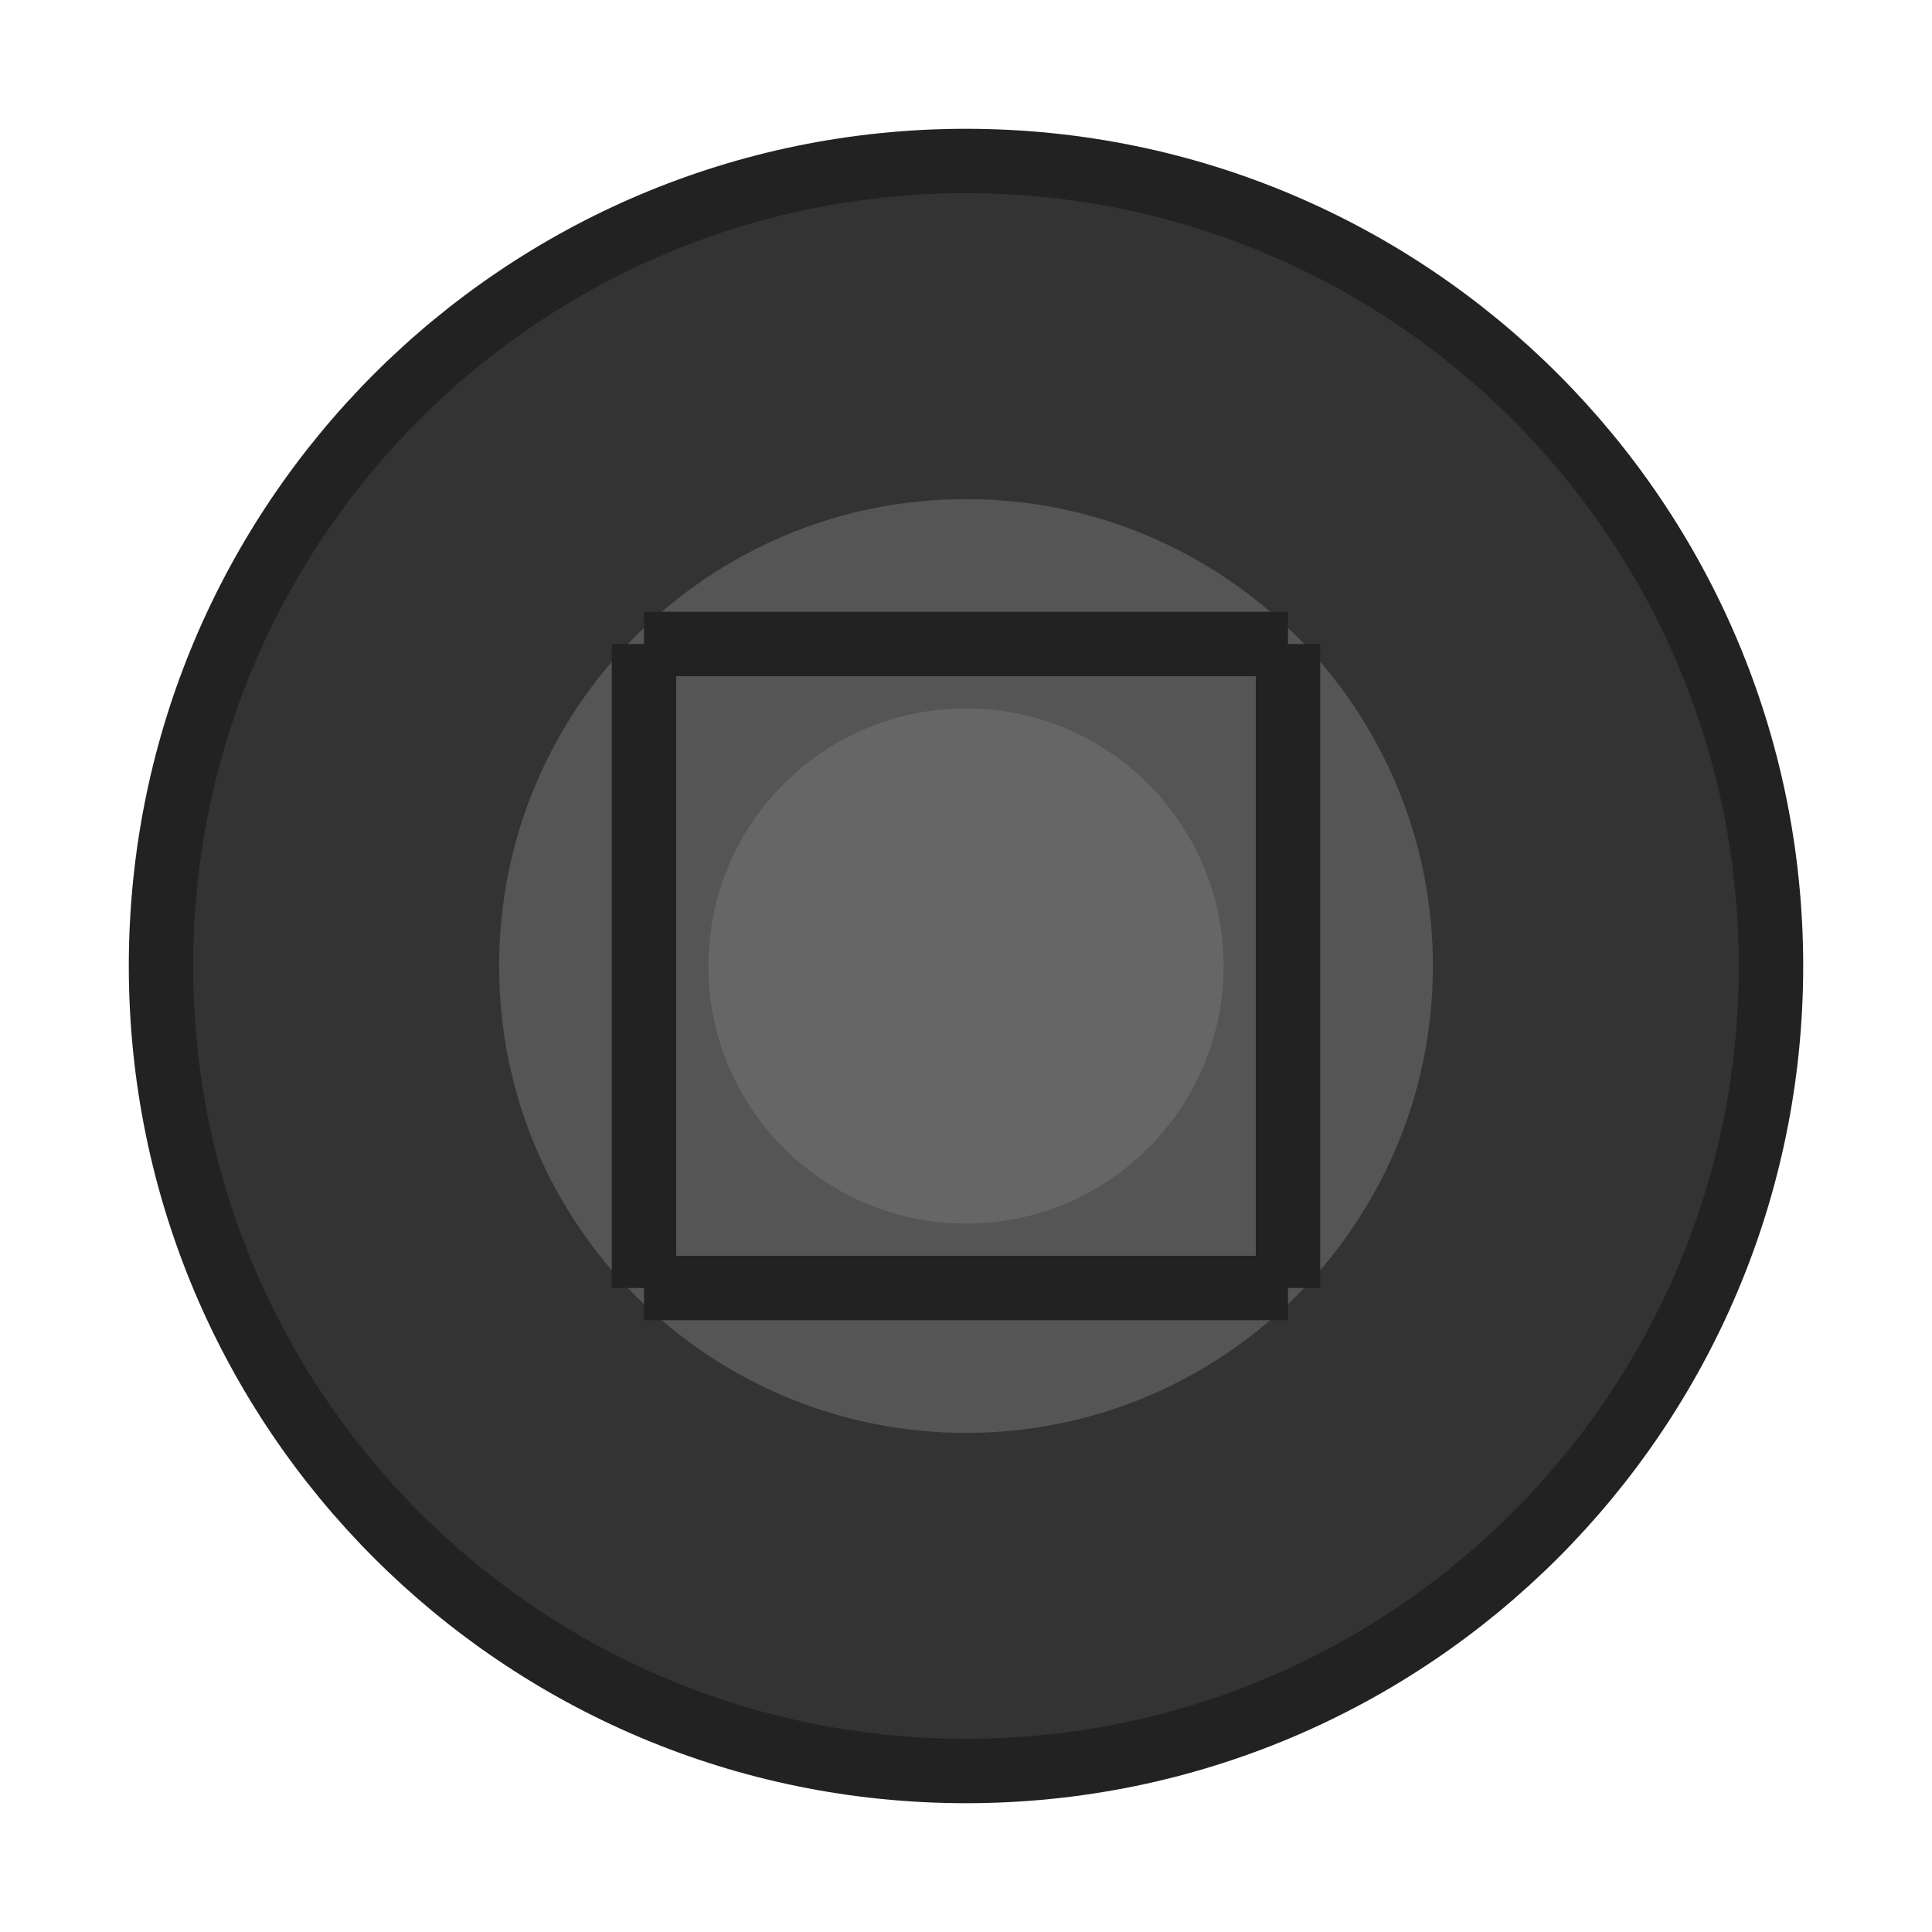
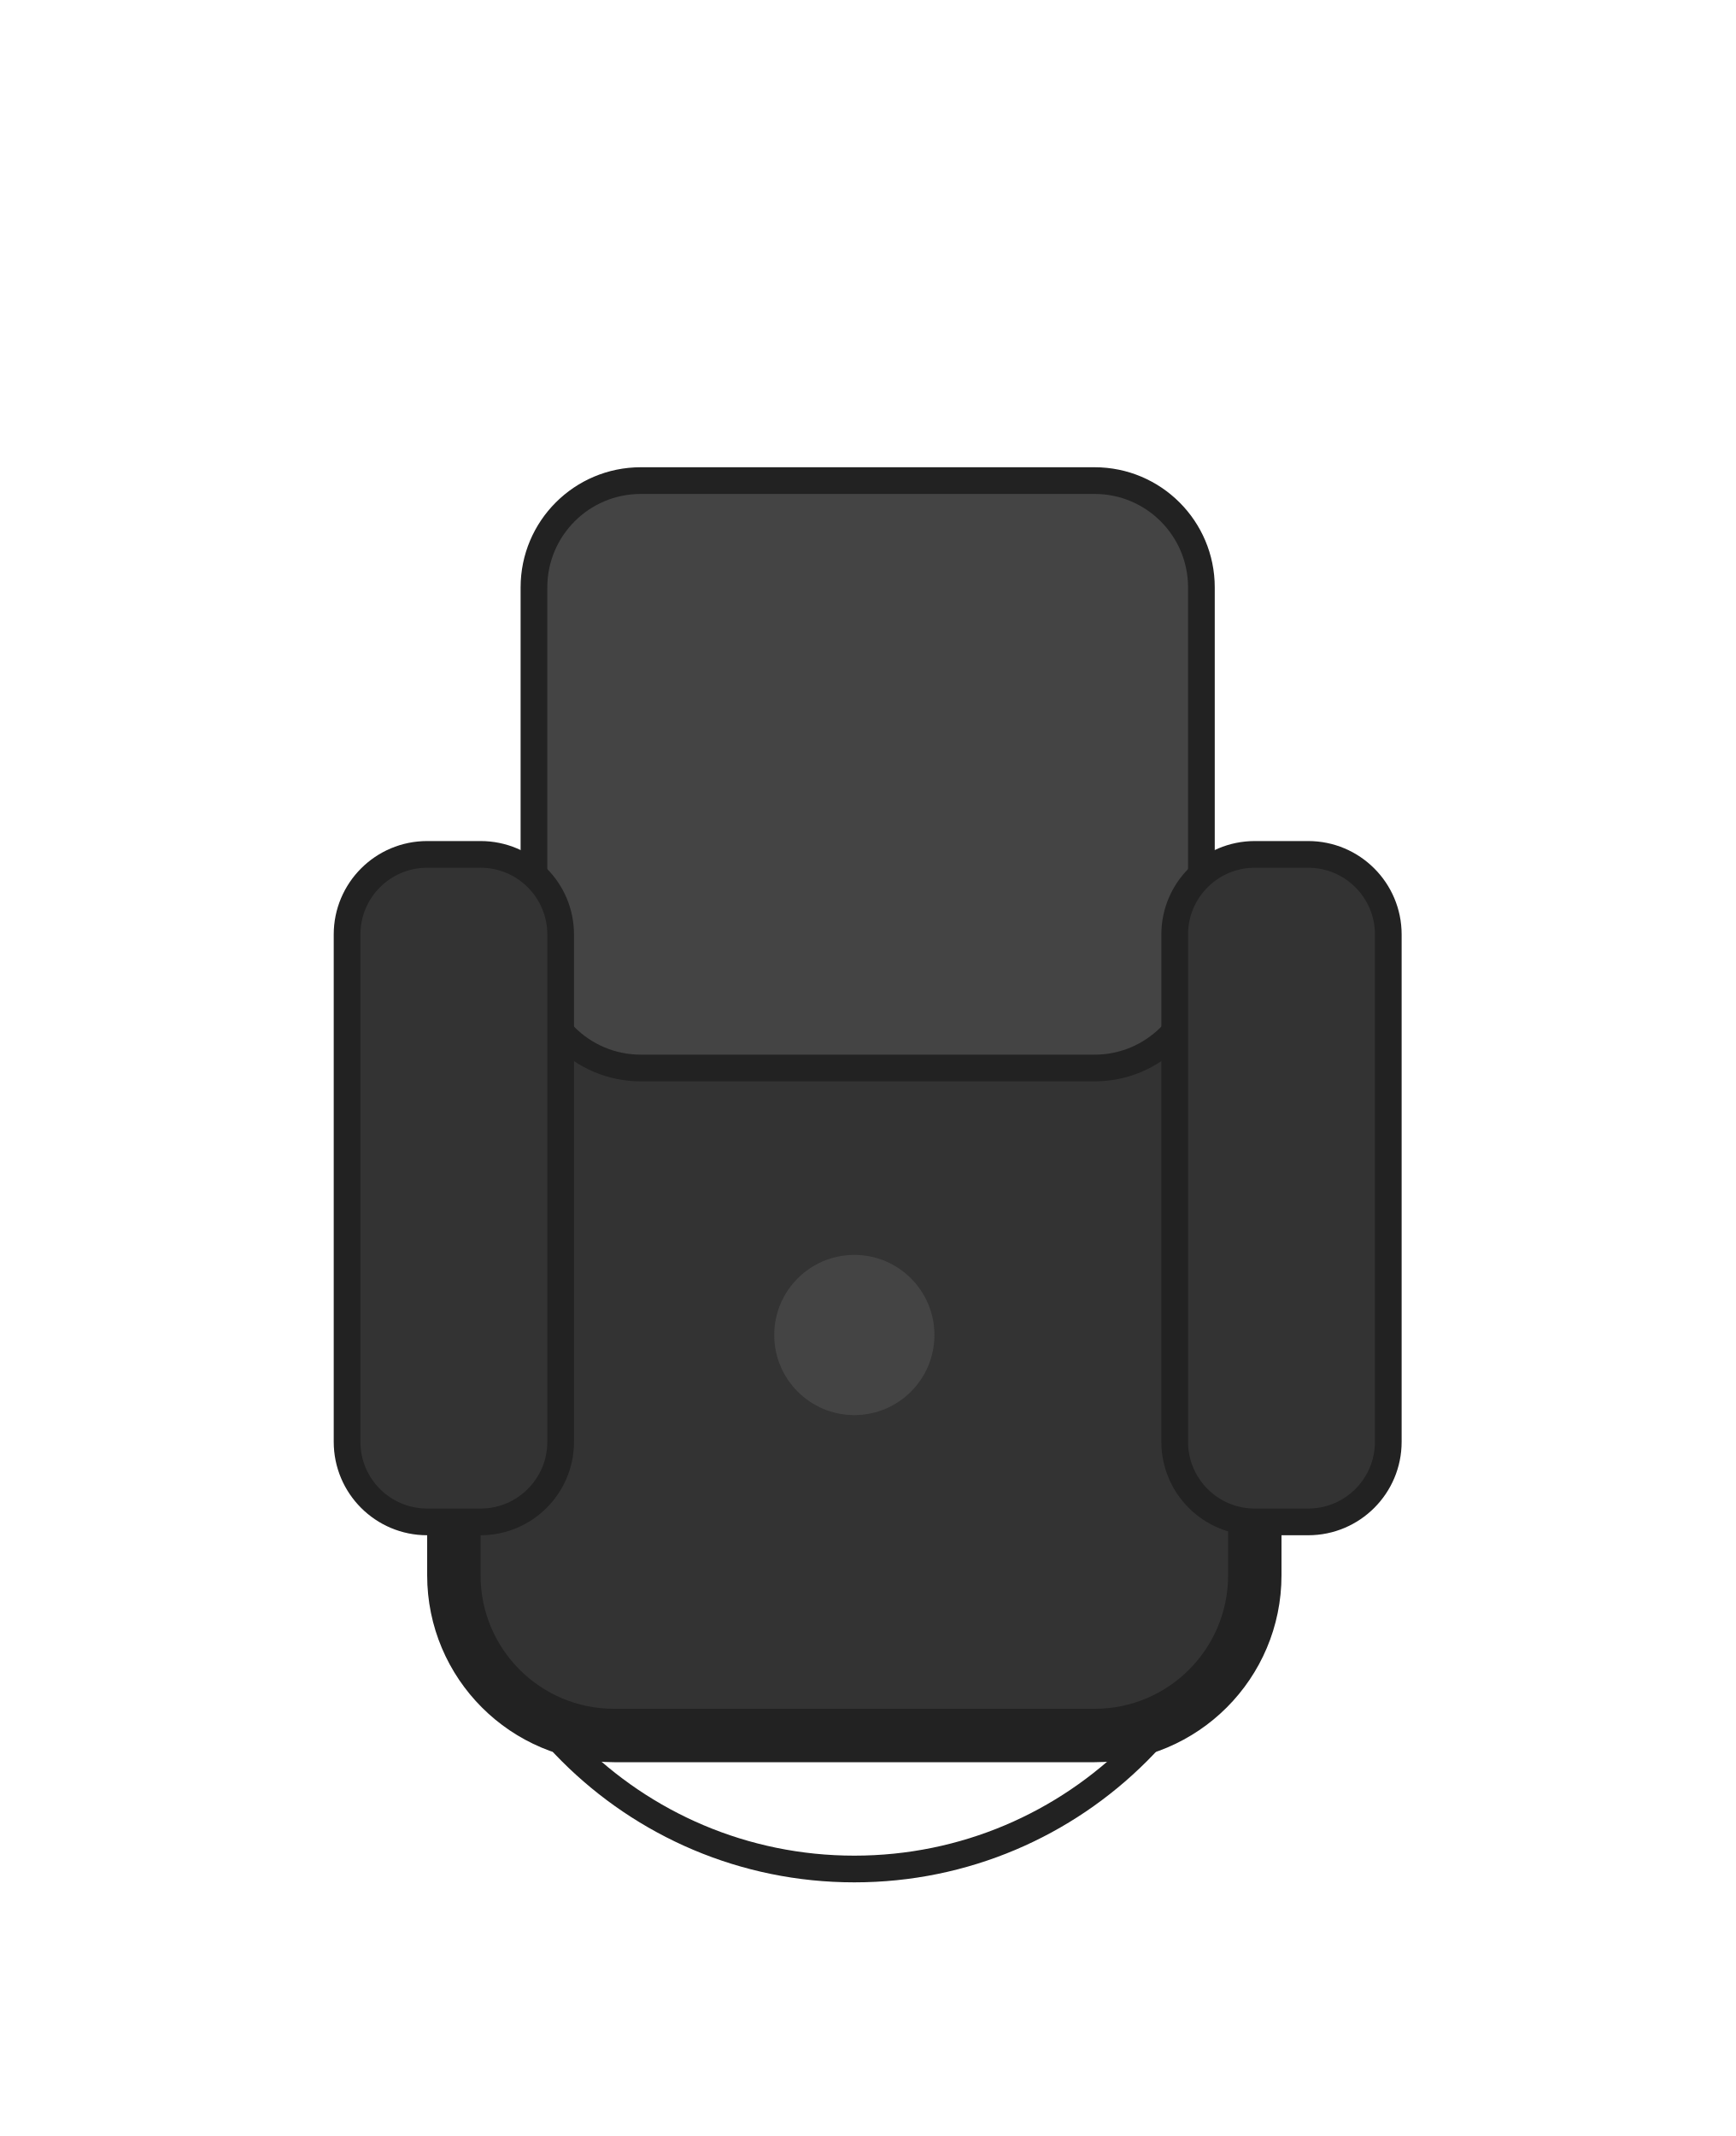
- <svg xmlns="http://www.w3.org/2000/svg" width="60" height="60" viewBox="0 0 60 60">
-   <circle cx="30" cy="30" r="25" fill="#333333" stroke="#222222" stroke-width="2" />
-   <circle cx="30" cy="30" r="15" fill="#555555" stroke="#333333" stroke-width="1" />
-   <circle cx="30" cy="30" r="8" fill="#666666" />
-   <line x1="20" y1="20" x2="40" y2="20" stroke="#222222" stroke-width="2" />
-   <line x1="20" y1="40" x2="40" y2="40" stroke="#222222" stroke-width="2" />
-   <line x1="20" y1="20" x2="20" y2="40" stroke="#222222" stroke-width="2" />
-   <line x1="40" y1="20" x2="40" y2="40" stroke="#222222" stroke-width="2" />
+ <svg xmlns="http://www.w3.org/2000/svg" width="65" height="80" viewBox="0 0 65 80">
+   <circle cx="32" cy="55" r="15" fill="none" stroke="#222222" stroke-width="1" />
+   <circle cx="32" cy="40" r="2" fill="#222222" />
+   <circle cx="44" cy="47" r="2" fill="#222222" />
+   <circle cx="41" cy="63" r="2" fill="#222222" />
+   <circle cx="23" cy="63" r="2" fill="#222222" />
+   <circle cx="20" cy="47" r="2" fill="#222222" />
+   <rect x="17" y="35" width="30" height="30" fill="#333333" stroke="#222222" stroke-width="2" rx="6" />
+   <rect x="20" y="18" width="25" height="22" fill="#444444" stroke="#222222" stroke-width="1" rx="4" />
+   <rect x="13" y="32" width="8" height="25" fill="#333333" stroke="#222222" stroke-width="1" rx="3" />
+   <rect x="44" y="32" width="8" height="25" fill="#333333" stroke="#222222" stroke-width="1" rx="3" />
+   <circle cx="32" cy="50" r="3" fill="#444444" />
</svg>
